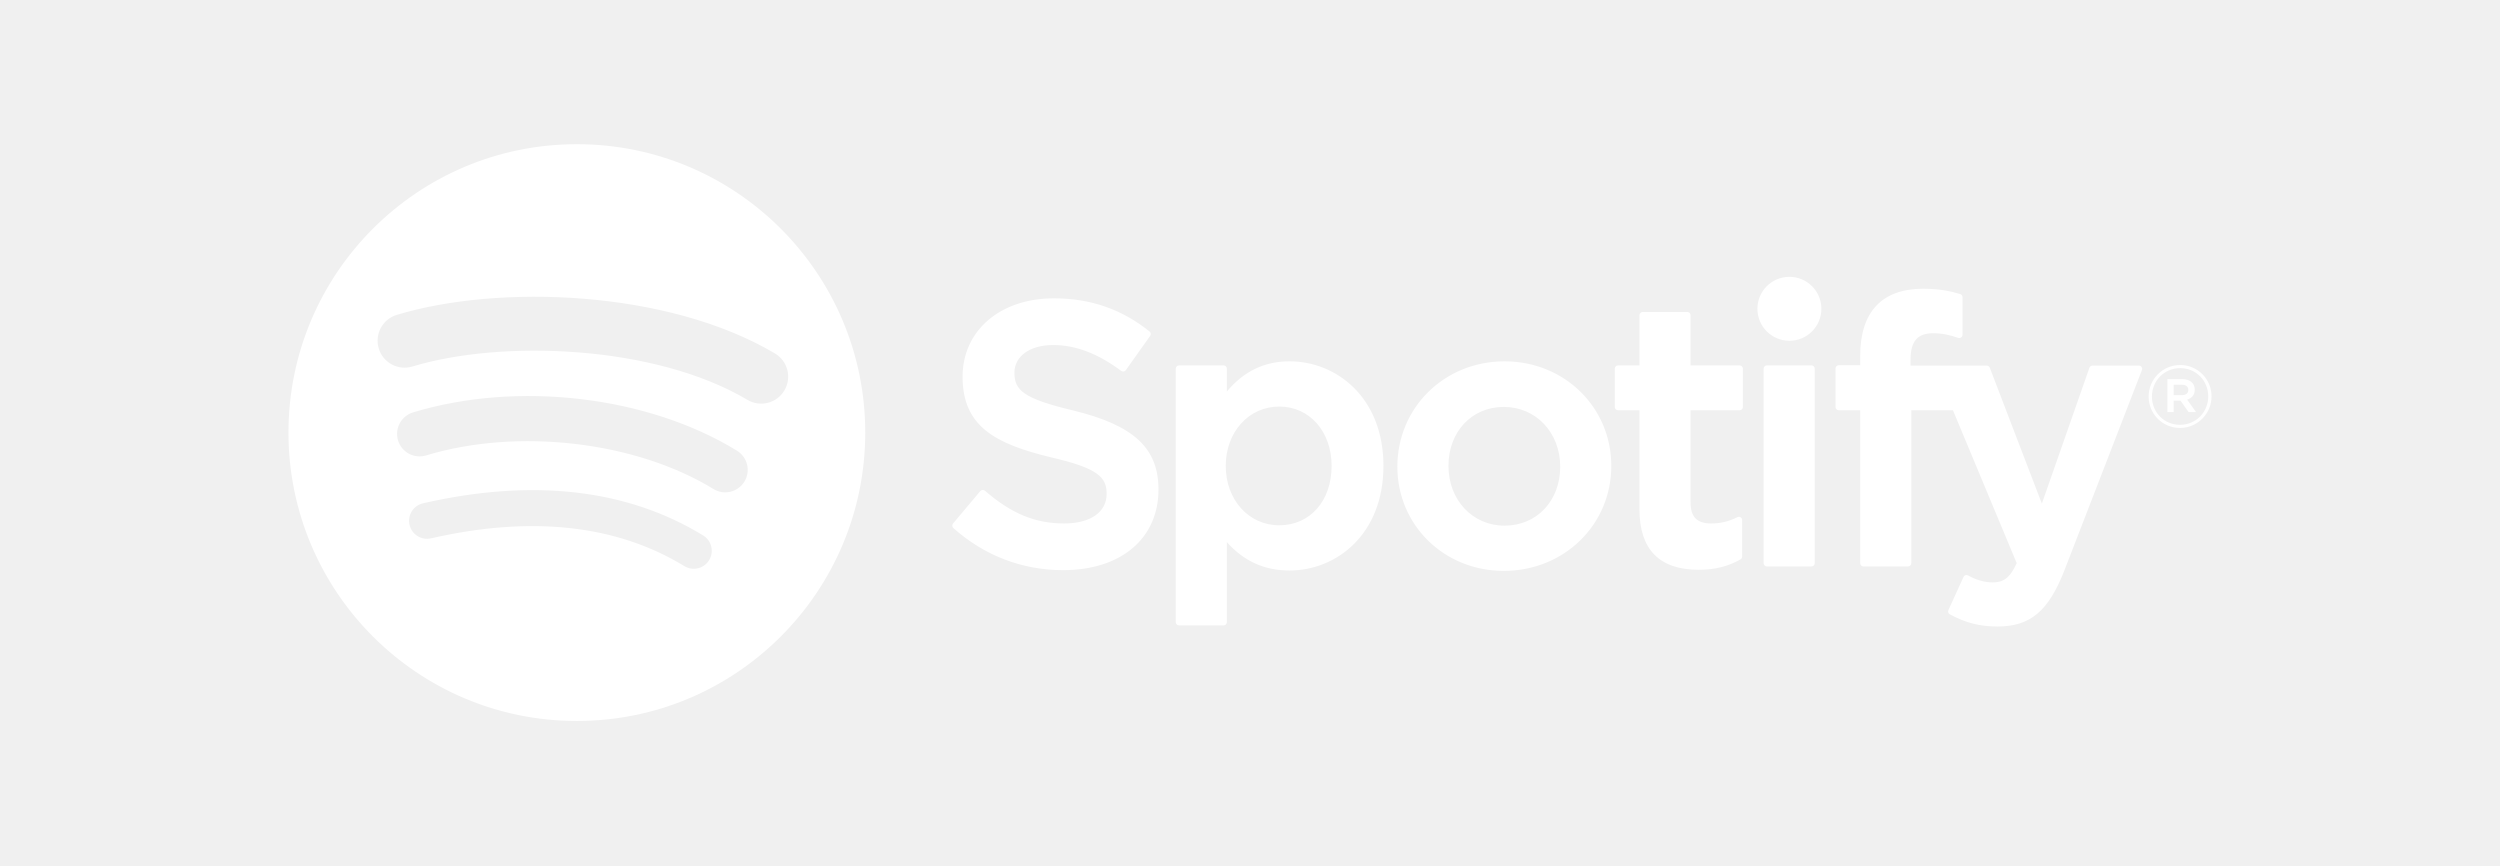
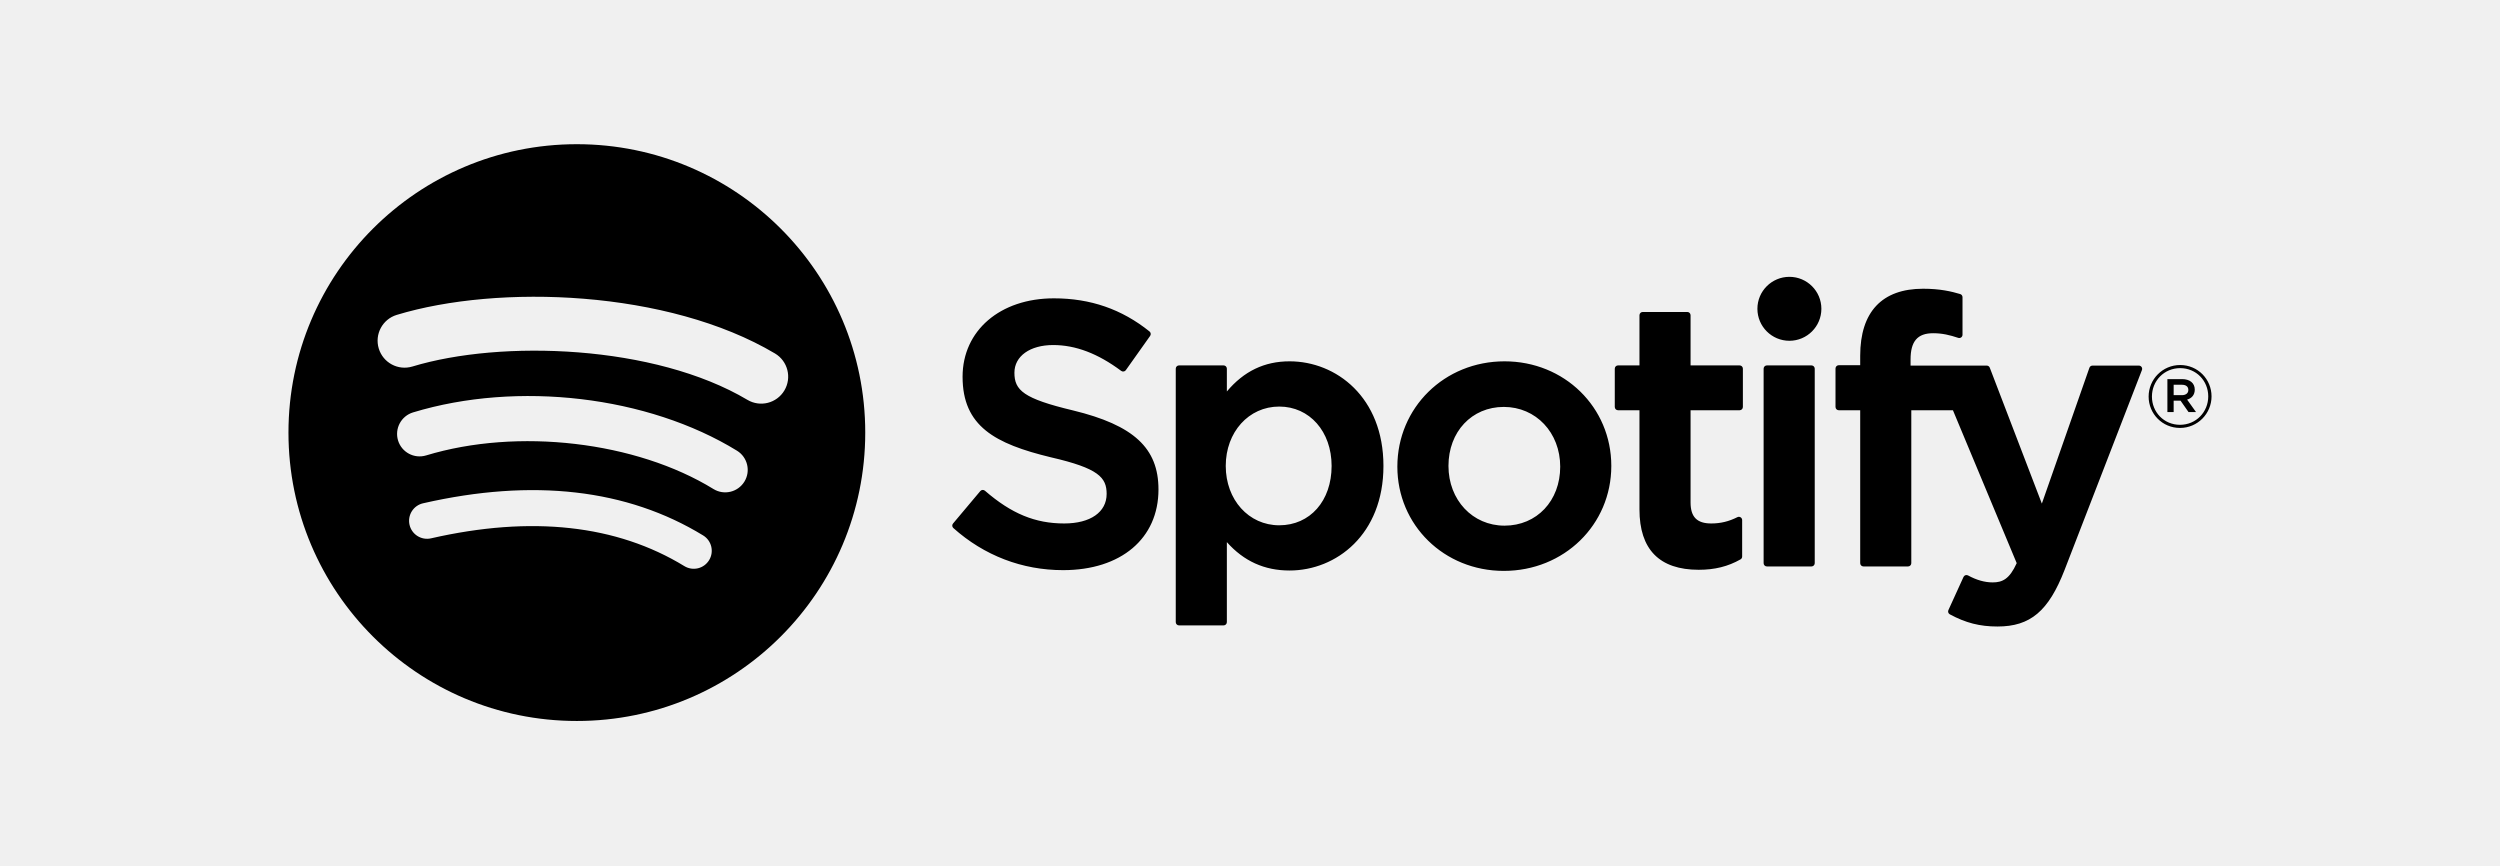
<svg xmlns="http://www.w3.org/2000/svg" height="100%" width="100%" viewBox="-111.685 -55.829 967.937 334.974">
-   <path d="M177.707 98.987c-35.992-21.375-95.36-23.34-129.719-12.912-5.519 1.674-11.353-1.44-13.024-6.958-1.672-5.521 1.439-11.352 6.96-13.029 39.443-11.972 105.008-9.66 146.443 14.936 4.964 2.947 6.59 9.356 3.649 14.31-2.944 4.963-9.359 6.6-14.31 3.653m-1.178 31.658c-2.525 4.098-7.883 5.383-11.975 2.867-30.005-18.444-75.762-23.788-111.262-13.012-4.603 1.39-9.466-1.204-10.864-5.8a8.717 8.717 0 015.805-10.856c40.553-12.307 90.968-6.347 125.432 14.833 4.092 2.52 5.38 7.88 2.864 11.968m-13.663 30.404a6.954 6.954 0 01-9.569 2.316c-26.22-16.025-59.223-19.644-98.09-10.766a6.955 6.955 0 01-8.331-5.232 6.95 6.95 0 015.233-8.334c42.533-9.722 79.017-5.538 108.448 12.446a6.96 6.96 0 012.31 9.57M111.656 0C49.992 0 0 49.99 0 111.656c0 61.672 49.992 111.66 111.657 111.66 61.668 0 111.659-49.988 111.659-111.66C223.316 49.991 173.326 0 111.657 0m192.125 103.08c-19.279-4.598-22.71-7.825-22.71-14.605 0-6.405 6.03-10.714 14.998-10.714 8.693 0 17.312 3.273 26.35 10.012.274.204.616.285.954.232a1.24 1.24 0 00.833-.515l9.413-13.27c.387-.546.282-1.3-.24-1.717-10.756-8.63-22.868-12.826-37.025-12.826-20.816 0-35.356 12.49-35.356 30.365 0 19.167 12.543 25.952 34.217 31.192 18.448 4.25 21.562 7.808 21.562 14.173 0 7.052-6.295 11.436-16.427 11.436-11.253 0-20.432-3.79-30.7-12.682a1.329 1.329 0 00-.927-.302c-.34.028-.65.186-.866.446l-10.555 12.561c-.443.521-.387 1.3.125 1.75 11.947 10.666 26.64 16.3 42.495 16.3 22.432 0 36.925-12.257 36.925-31.226 0-16.032-9.577-24.899-33.066-30.61m100.098 21.486c0 13.537-8.34 22.984-20.28 22.984-11.803 0-20.707-9.876-20.707-22.984 0-13.107 8.904-22.984 20.708-22.984 11.748 0 20.279 9.664 20.279 22.984m-16.283-40.5c-9.723 0-17.697 3.83-24.273 11.676V86.91c0-.697-.566-1.265-1.263-1.265H344.8c-.698 0-1.262.568-1.262 1.265v98.136c0 .697.564 1.265 1.262 1.265h17.26c.698 0 1.264-.568 1.264-1.265v-30.977c6.577 7.382 14.553 10.988 24.273 10.988 18.065 0 36.353-13.907 36.353-40.491 0-26.59-18.288-40.5-36.353-40.5m83.231 63.625c-12.375 0-21.704-9.942-21.704-23.125 0-13.239 9.006-22.845 21.418-22.845 12.454 0 21.847 9.942 21.847 23.134 0 13.236-9.068 22.836-21.561 22.836m0-63.625c-23.266 0-41.492 17.915-41.492 40.79 0 22.625 18.101 40.351 41.206 40.351 23.348 0 41.631-17.854 41.631-40.641 0-22.71-18.157-40.5-41.345-40.5m91.027 1.579H542.86V66.223c0-.697-.562-1.265-1.26-1.265h-17.26c-.698 0-1.266.568-1.266 1.265v19.422h-8.3c-.695 0-1.258.568-1.258 1.265v14.835c0 .697.563 1.265 1.258 1.265h8.3v38.388c0 15.513 7.721 23.38 22.949 23.38 6.192 0 11.33-1.279 16.172-4.024.392-.22.637-.644.637-1.095v-14.128a1.264 1.264 0 00-1.829-1.133c-3.325 1.673-6.54 2.445-10.133 2.445-5.538 0-8.01-2.514-8.01-8.15V103.01h18.996c.698 0 1.259-.568 1.259-1.265V86.91c0-.697-.561-1.265-1.259-1.265m66.182.075v-2.385c0-7.018 2.69-10.147 8.725-10.147 3.6 0 6.49.715 9.727 1.795a1.262 1.262 0 001.66-1.202V59.233a1.26 1.26 0 00-.892-1.21c-3.42-1.018-7.796-2.063-14.348-2.063-15.945 0-24.372 8.98-24.372 25.956v3.653h-8.292a1.27 1.27 0 00-1.268 1.264v14.912c0 .696.57 1.266 1.268 1.266h8.292v59.212c0 .697.563 1.265 1.259 1.265h17.261c.697 0 1.265-.568 1.265-1.265V103.01h16.118l24.69 59.196c-2.804 6.22-5.56 7.457-9.322 7.457-3.042 0-6.244-.908-9.519-2.699a1.29 1.29 0 00-1.005-.094c-.33.116-.607.361-.747.681l-5.85 12.836a1.255 1.255 0 00.542 1.633c6.108 3.308 11.623 4.72 18.436 4.72 12.747 0 19.792-5.937 26.004-21.91l29.948-77.388a1.264 1.264 0 00-1.172-1.723h-17.97a1.27 1.27 0 00-1.197.848L678.87 139.15l-20.164-52.618a1.259 1.259 0 00-1.179-.813zm-38.368-.075h-17.263c-.696 0-1.264.568-1.264 1.265v75.312c0 .697.568 1.265 1.264 1.265h17.263c.696 0 1.265-.568 1.265-1.265V86.91c0-.697-.57-1.265-1.265-1.265m-8.543-34.292c-6.839 0-12.388 5.536-12.388 12.374 0 6.843 5.549 12.386 12.388 12.386 6.836 0 12.38-5.543 12.38-12.386 0-6.838-5.544-12.374-12.38-12.374m151.936 41.783H729.9v4.033h3.163c1.578 0 2.52-.772 2.52-2.017 0-1.313-.942-2.016-2.52-2.016m2.049 5.753l3.437 4.811h-2.897l-3.093-4.412h-2.66v4.412h-2.424V90.95h5.685c2.963 0 4.912 1.515 4.912 4.066 0 2.09-1.208 3.368-2.96 3.873m-2.693-12.184c-6.222 0-10.931 4.947-10.931 11.004 0 6.054 4.675 10.935 10.868 10.935 6.22 0 10.935-4.944 10.935-11.004 0-6.055-4.68-10.935-10.872-10.935m-.063 23.154c-6.832 0-12.148-5.487-12.148-12.15 0-6.662 5.385-12.212 12.21-12.212 6.833 0 12.149 5.486 12.149 12.143 0 6.664-5.382 12.219-12.211 12.219" fill="white" />
+   <path d="M177.707 98.987c-35.992-21.375-95.36-23.34-129.719-12.912-5.519 1.674-11.353-1.44-13.024-6.958-1.672-5.521 1.439-11.352 6.96-13.029 39.443-11.972 105.008-9.66 146.443 14.936 4.964 2.947 6.59 9.356 3.649 14.31-2.944 4.963-9.359 6.6-14.31 3.653m-1.178 31.658c-2.525 4.098-7.883 5.383-11.975 2.867-30.005-18.444-75.762-23.788-111.262-13.012-4.603 1.39-9.466-1.204-10.864-5.8a8.717 8.717 0 015.805-10.856c40.553-12.307 90.968-6.347 125.432 14.833 4.092 2.52 5.38 7.88 2.864 11.968m-13.663 30.404a6.954 6.954 0 01-9.569 2.316c-26.22-16.025-59.223-19.644-98.09-10.766a6.955 6.955 0 01-8.331-5.232 6.95 6.95 0 015.233-8.334c42.533-9.722 79.017-5.538 108.448 12.446a6.96 6.96 0 012.31 9.57M111.656 0C49.992 0 0 49.99 0 111.656c0 61.672 49.992 111.66 111.657 111.66 61.668 0 111.659-49.988 111.659-111.66C223.316 49.991 173.326 0 111.657 0m192.125 103.08c-19.279-4.598-22.71-7.825-22.71-14.605 0-6.405 6.03-10.714 14.998-10.714 8.693 0 17.312 3.273 26.35 10.012.274.204.616.285.954.232a1.24 1.24 0 00.833-.515l9.413-13.27c.387-.546.282-1.3-.24-1.717-10.756-8.63-22.868-12.826-37.025-12.826-20.816 0-35.356 12.49-35.356 30.365 0 19.167 12.543 25.952 34.217 31.192 18.448 4.25 21.562 7.808 21.562 14.173 0 7.052-6.295 11.436-16.427 11.436-11.253 0-20.432-3.79-30.7-12.682a1.329 1.329 0 00-.927-.302c-.34.028-.65.186-.866.446l-10.555 12.561c-.443.521-.387 1.3.125 1.75 11.947 10.666 26.64 16.3 42.495 16.3 22.432 0 36.925-12.257 36.925-31.226 0-16.032-9.577-24.899-33.066-30.61m100.098 21.486c0 13.537-8.34 22.984-20.28 22.984-11.803 0-20.707-9.876-20.707-22.984 0-13.107 8.904-22.984 20.708-22.984 11.748 0 20.279 9.664 20.279 22.984m-16.283-40.5c-9.723 0-17.697 3.83-24.273 11.676V86.91c0-.697-.566-1.265-1.263-1.265H344.8c-.698 0-1.262.568-1.262 1.265v98.136c0 .697.564 1.265 1.262 1.265h17.26c.698 0 1.264-.568 1.264-1.265v-30.977c6.577 7.382 14.553 10.988 24.273 10.988 18.065 0 36.353-13.907 36.353-40.491 0-26.59-18.288-40.5-36.353-40.5m83.231 63.625c-12.375 0-21.704-9.942-21.704-23.125 0-13.239 9.006-22.845 21.418-22.845 12.454 0 21.847 9.942 21.847 23.134 0 13.236-9.068 22.836-21.561 22.836m0-63.625c-23.266 0-41.492 17.915-41.492 40.79 0 22.625 18.101 40.351 41.206 40.351 23.348 0 41.631-17.854 41.631-40.641 0-22.71-18.157-40.5-41.345-40.5m91.027 1.579H542.86V66.223c0-.697-.562-1.265-1.26-1.265h-17.26c-.698 0-1.266.568-1.266 1.265v19.422h-8.3c-.695 0-1.258.568-1.258 1.265v14.835c0 .697.563 1.265 1.258 1.265h8.3v38.388c0 15.513 7.721 23.38 22.949 23.38 6.192 0 11.33-1.279 16.172-4.024.392-.22.637-.644.637-1.095v-14.128a1.264 1.264 0 00-1.829-1.133c-3.325 1.673-6.54 2.445-10.133 2.445-5.538 0-8.01-2.514-8.01-8.15V103.01h18.996c.698 0 1.259-.568 1.259-1.265V86.91c0-.697-.561-1.265-1.259-1.265m66.182.075v-2.385c0-7.018 2.69-10.147 8.725-10.147 3.6 0 6.49.715 9.727 1.795a1.262 1.262 0 001.66-1.202V59.233a1.26 1.26 0 00-.892-1.21c-3.42-1.018-7.796-2.063-14.348-2.063-15.945 0-24.372 8.98-24.372 25.956v3.653h-8.292a1.27 1.27 0 00-1.268 1.264v14.912c0 .696.57 1.266 1.268 1.266h8.292v59.212c0 .697.563 1.265 1.259 1.265h17.261c.697 0 1.265-.568 1.265-1.265V103.01h16.118l24.69 59.196c-2.804 6.22-5.56 7.457-9.322 7.457-3.042 0-6.244-.908-9.519-2.699a1.29 1.29 0 00-1.005-.094c-.33.116-.607.361-.747.681l-5.85 12.836a1.255 1.255 0 00.542 1.633c6.108 3.308 11.623 4.72 18.436 4.72 12.747 0 19.792-5.937 26.004-21.91l29.948-77.388a1.264 1.264 0 00-1.172-1.723h-17.97a1.27 1.27 0 00-1.197.848L678.87 139.15l-20.164-52.618a1.259 1.259 0 00-1.179-.813zm-38.368-.075h-17.263c-.696 0-1.264.568-1.264 1.265v75.312c0 .697.568 1.265 1.264 1.265h17.263c.696 0 1.265-.568 1.265-1.265V86.91c0-.697-.57-1.265-1.265-1.265m-8.543-34.292c-6.839 0-12.388 5.536-12.388 12.374 0 6.843 5.549 12.386 12.388 12.386 6.836 0 12.38-5.543 12.38-12.386 0-6.838-5.544-12.374-12.38-12.374m151.936 41.783H729.9v4.033h3.163c1.578 0 2.52-.772 2.52-2.017 0-1.313-.942-2.016-2.52-2.016m2.049 5.753l3.437 4.811h-2.897l-3.093-4.412h-2.66v4.412h-2.424V90.95h5.685c2.963 0 4.912 1.515 4.912 4.066 0 2.09-1.208 3.368-2.96 3.873m-2.693-12.184c-6.222 0-10.931 4.947-10.931 11.004 0 6.054 4.675 10.935 10.868 10.935 6.22 0 10.935-4.944 10.935-11.004 0-6.055-4.68-10.935-10.872-10.935m-.063 23.154c-6.832 0-12.148-5.487-12.148-12.15 0-6.662 5.385-12.212 12.21-12.212 6.833 0 12.149 5.486 12.149 12.143 0 6.664-5.382 12.219-12.211 12.219" fill="currentColor" />
</svg>
